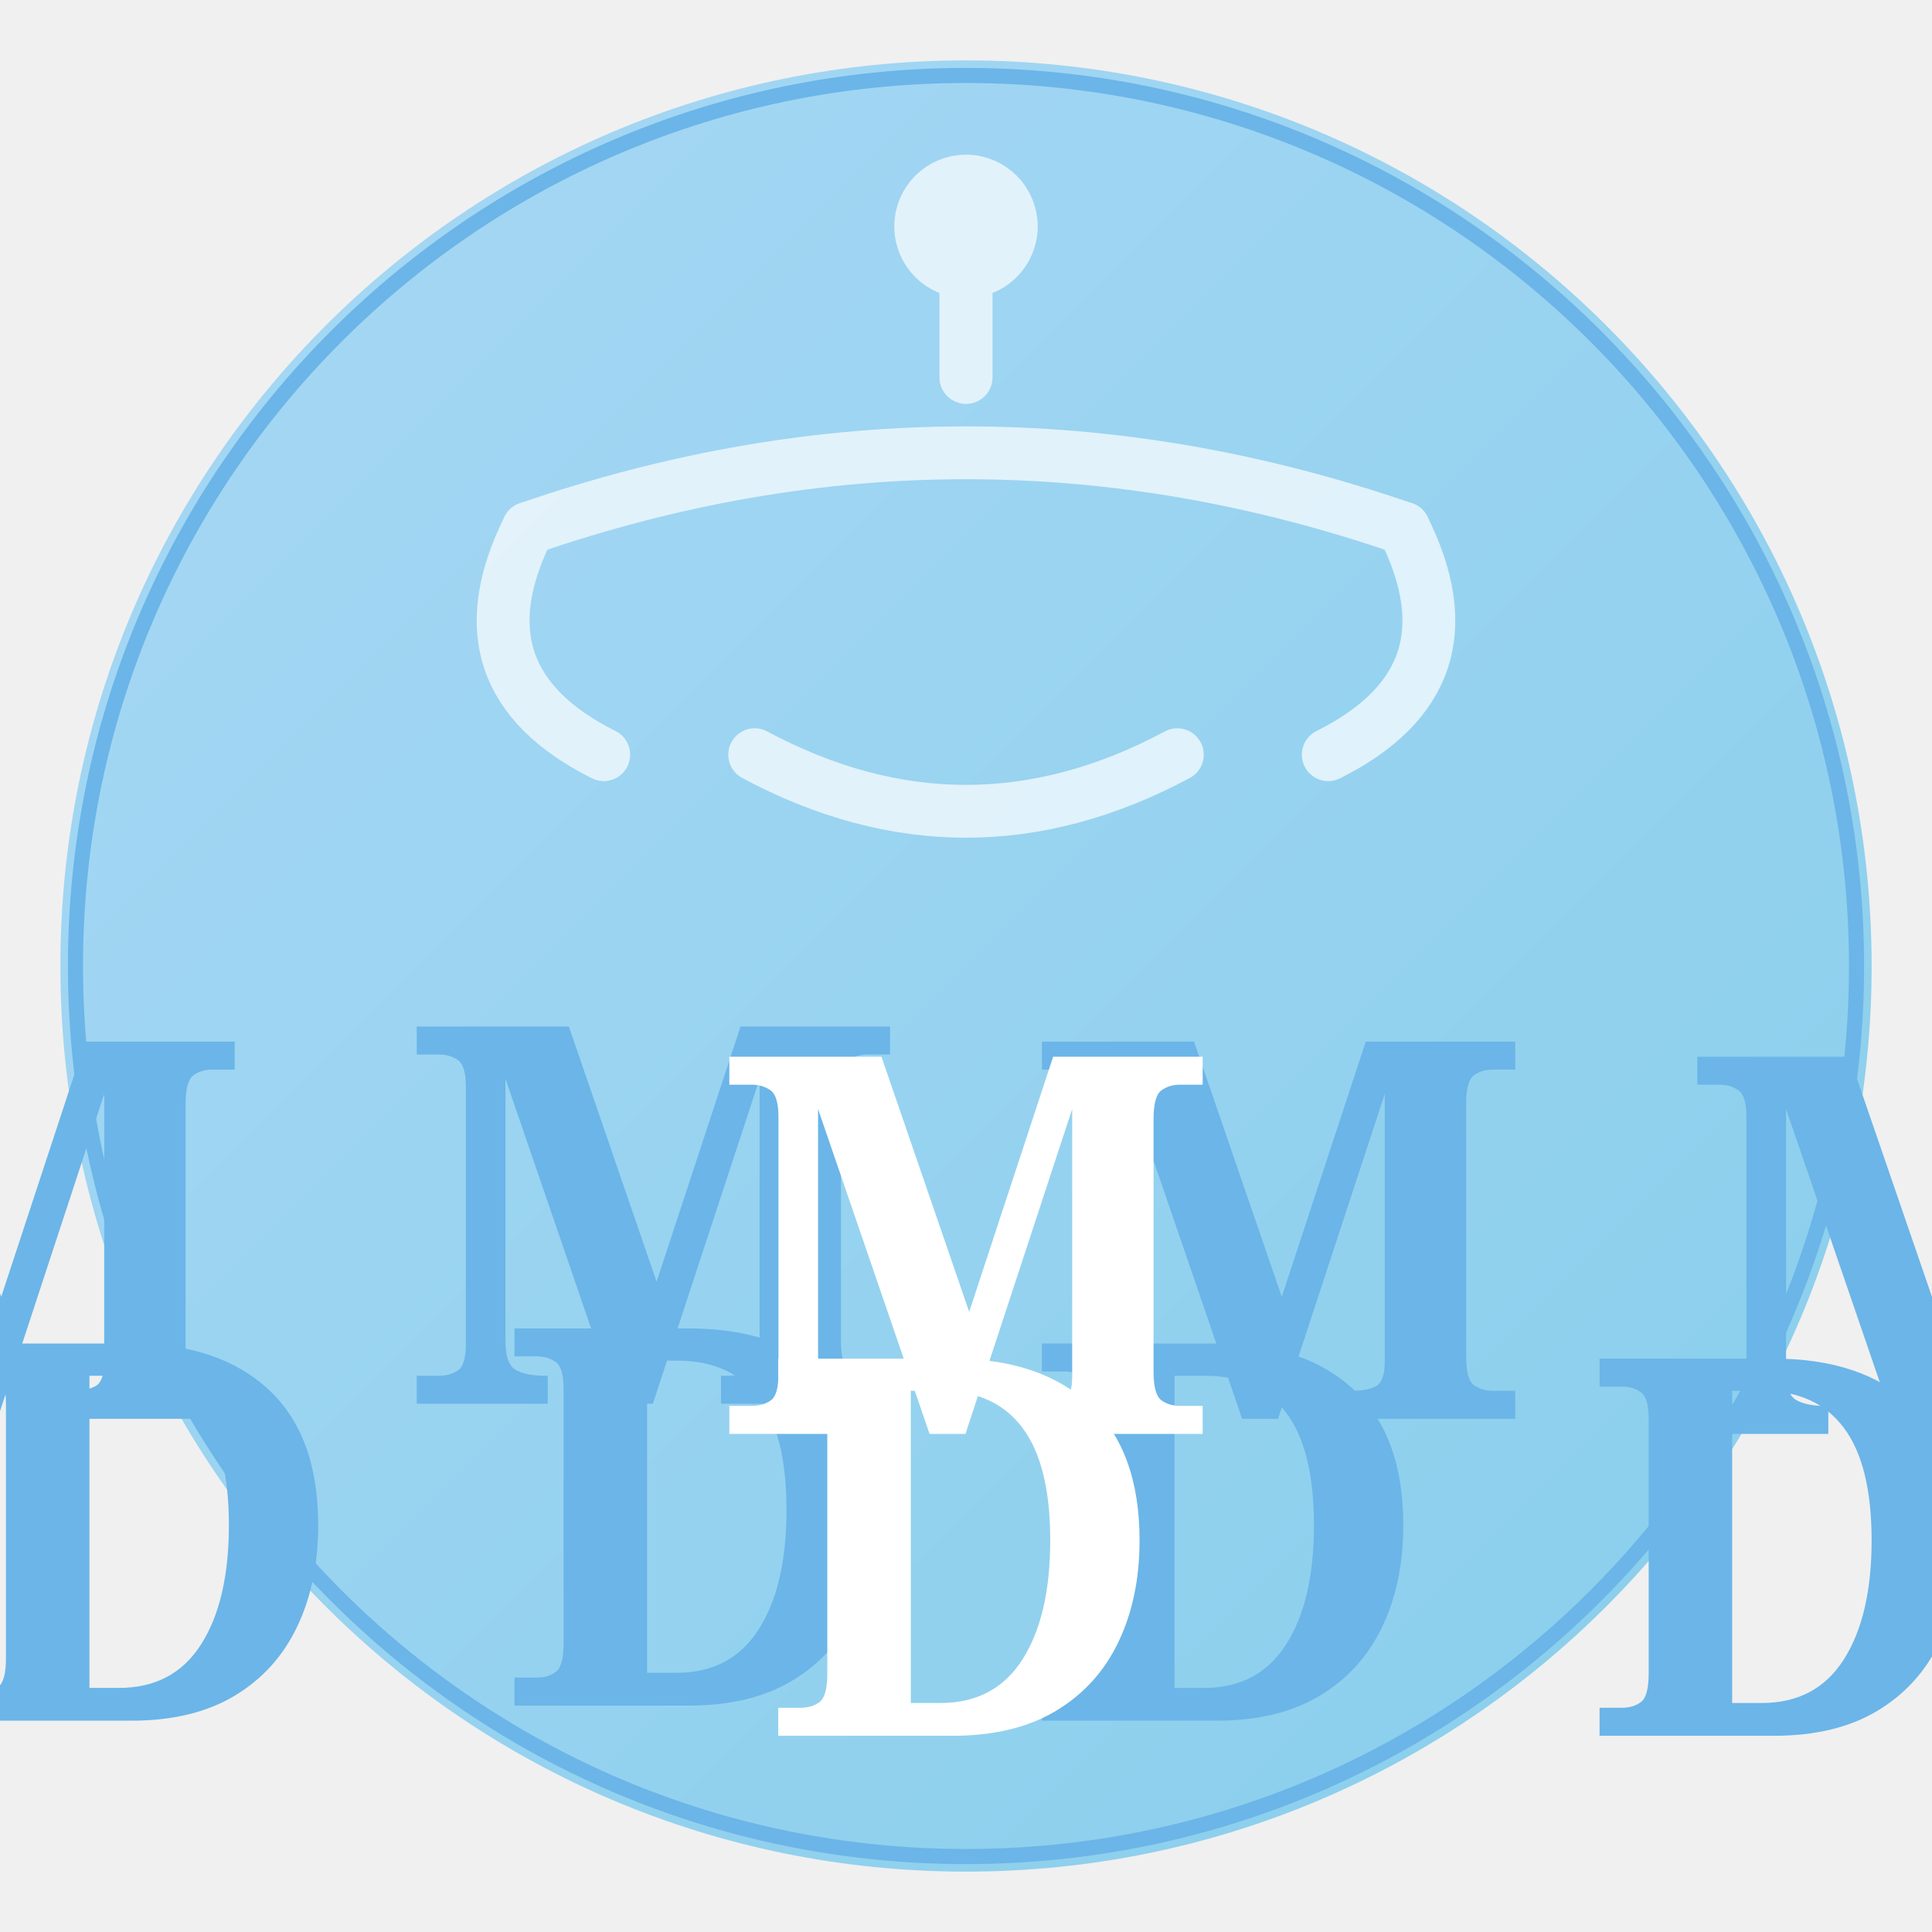
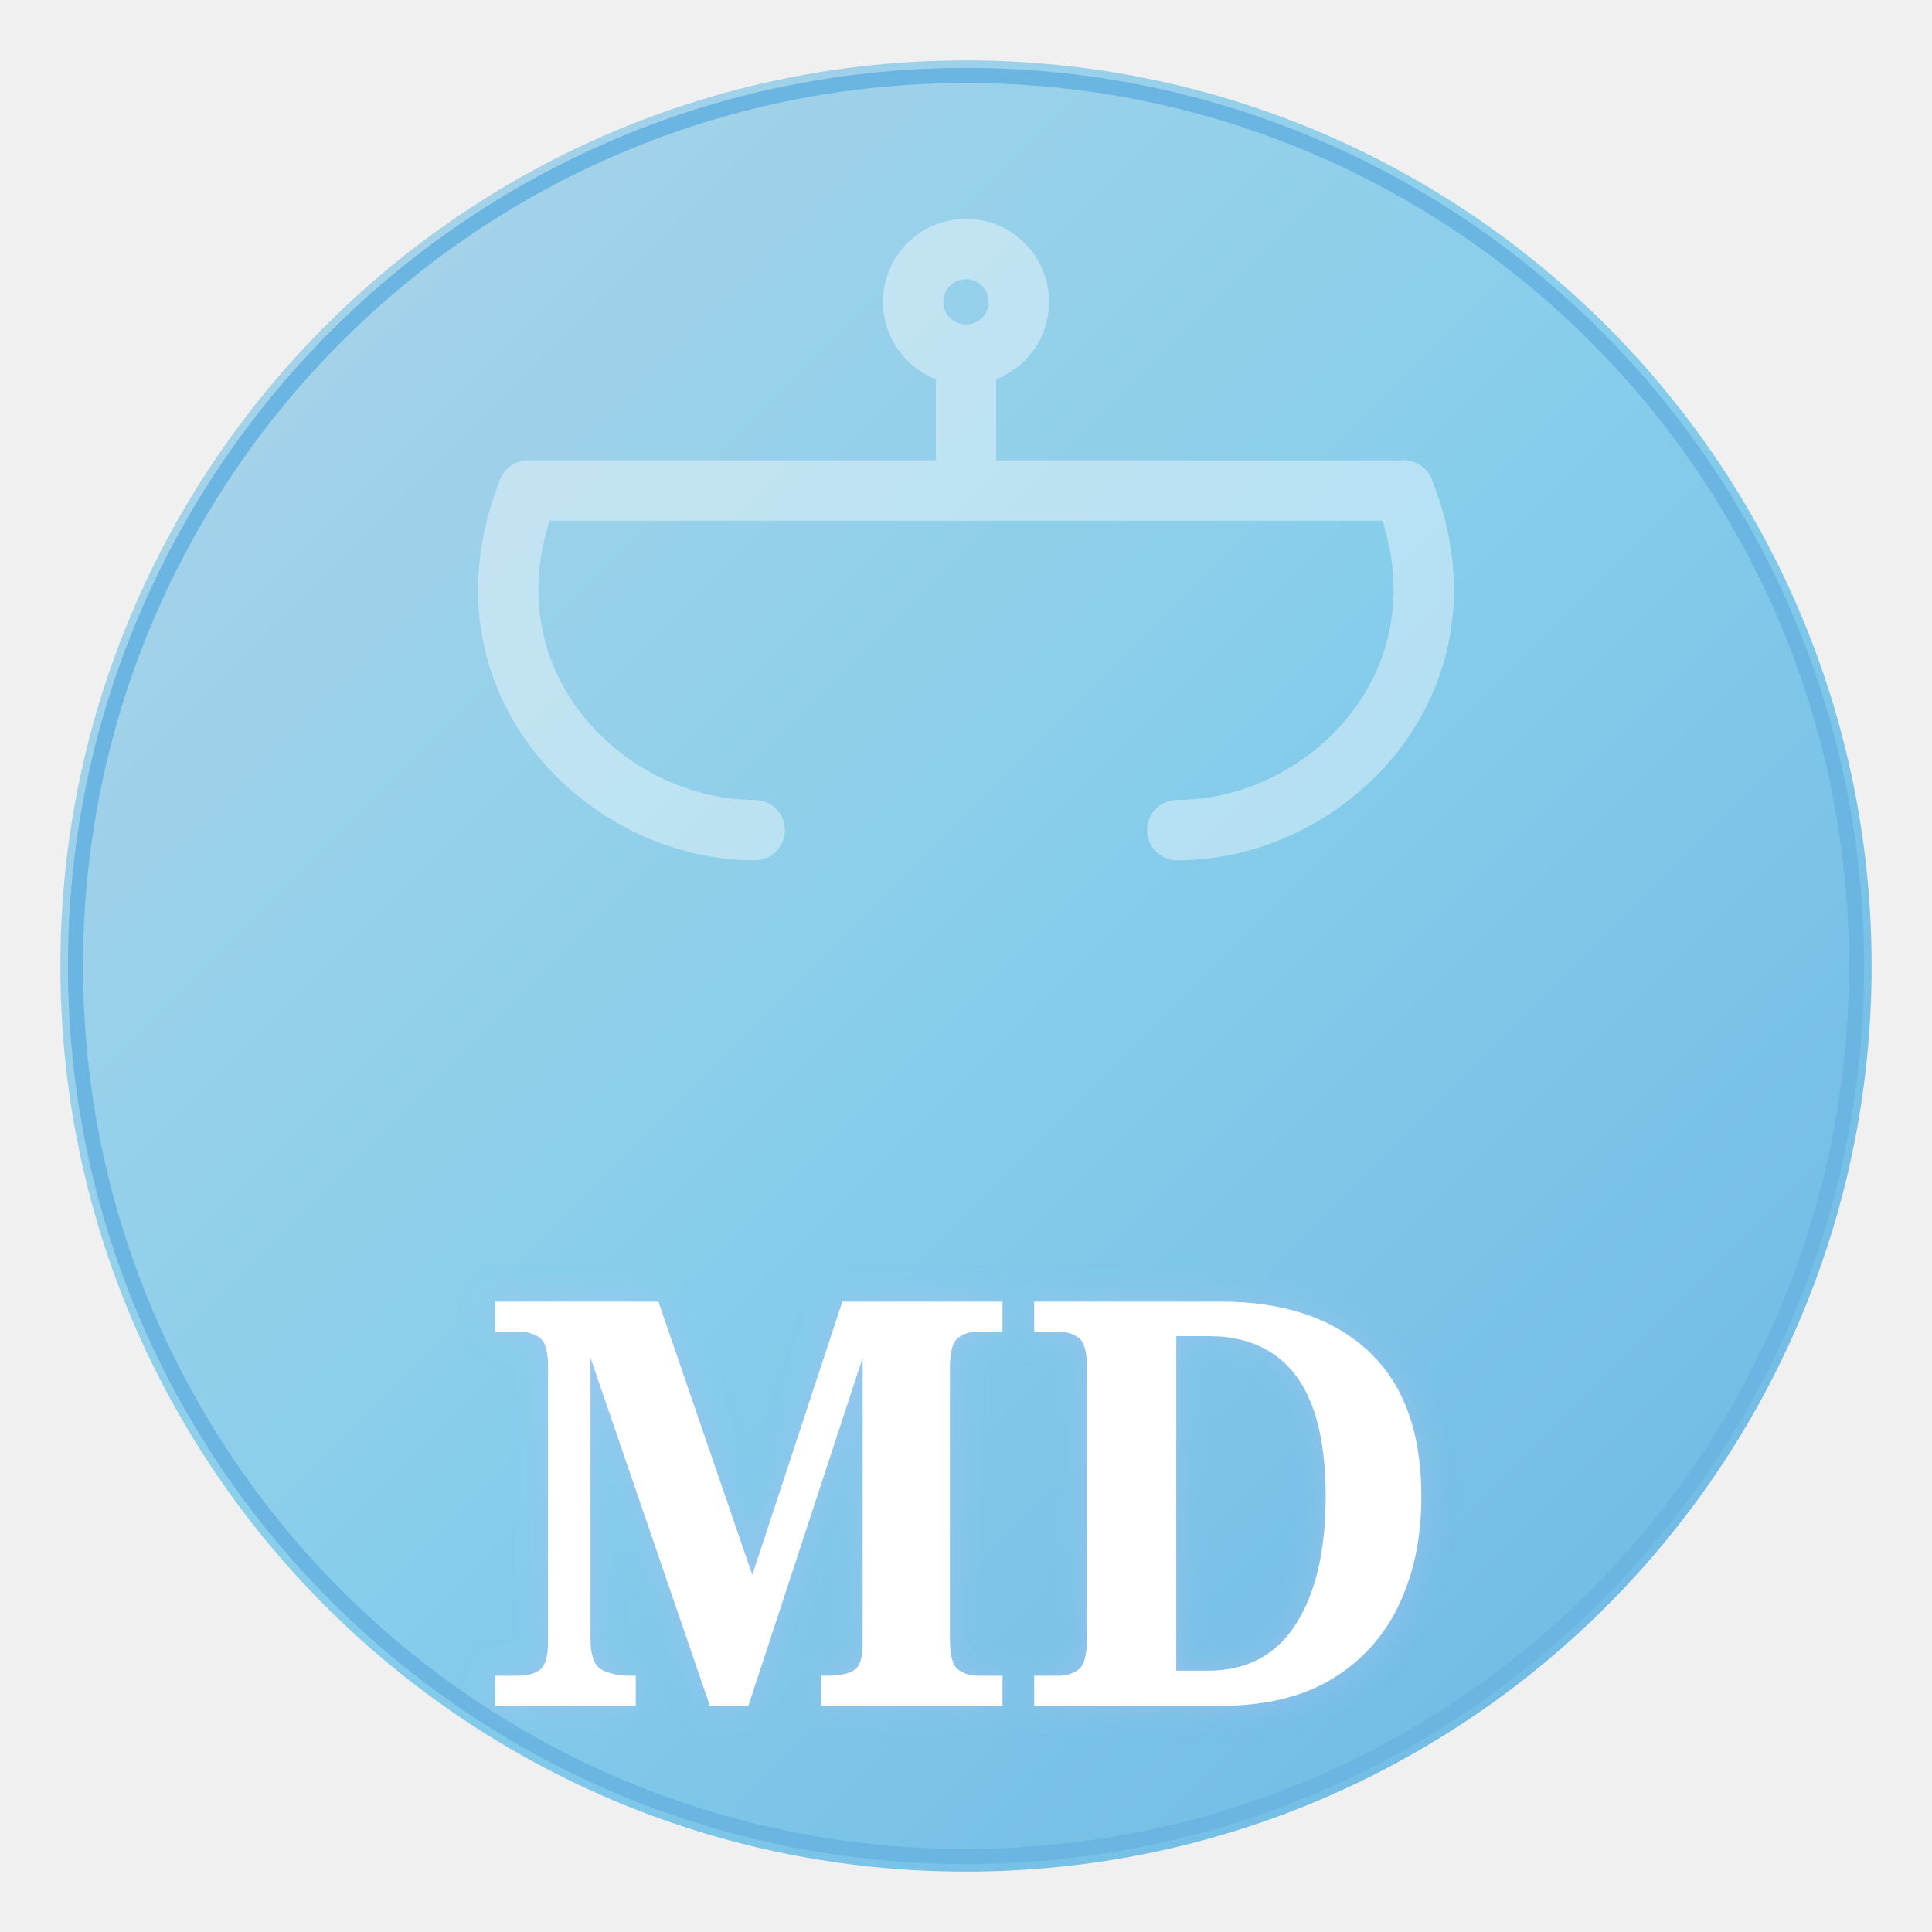
<svg xmlns="http://www.w3.org/2000/svg" viewBox="0 0 512 512">
  <defs>
    <linearGradient id="bgGrad" x1="0" y1="0" x2="1" y2="1">
-       <stop offset="0%" stop-color="#A8D8F5" />
-       <stop offset="100%" stop-color="#87CEEB" />
+       <stop offset="0%" stop-color="#B0D4E8" />
+       <stop offset="50%" stop-color="#87CEEB" />
+       <stop offset="100%" stop-color="#6BB5E2" />
    </linearGradient>
+     <linearGradient id="textGrad" x1="0" y1="0" x2="0" y2="1">
+       <stop offset="0%" stop-color="#FFFFFF" />
+       <stop offset="100%" stop-color="#E8F4FD" />
+     </linearGradient>
+     <filter id="textShadow" x="-30%" y="-30%" width="160%" height="160%">
+       <feGaussianBlur in="SourceGraphic" stdDeviation="4" result="blur" />
+       <feColorMatrix in="blur" type="matrix" values="0 0 0 0 0.38  0 0 0 0 0.53  0 0 0 0 0.88  0 0 0 0.6 0" />
+       <feMerge>
+         <feMergeNode />
+         <feMergeNode in="SourceGraphic" />
+       </feMerge>
+     </filter>
  </defs>
  <circle cx="256" cy="256" r="240" fill="url(#bgGrad)" />
-   <circle cx="256" cy="256" r="236" fill="none" stroke="#6BB5E8" stroke-width="4" />
-   <g fill="none" stroke="white" stroke-width="14" stroke-linecap="round" stroke-linejoin="round" opacity="0.7">
-     <path d="M 256 100 Q 256 80 256 60" />
-     <path d="M 256 100 Q 256 80 256 60" />
-     <circle cx="256" cy="60" r="12" />
-     <path d="M 140 140 Q 256 100 372 140" />
-     <path d="M 140 140 Q 120 180 160 200" />
-     <path d="M 372 140 Q 392 180 352 200" />
-     <path d="M 200 200 Q 256 230 312 200" />
+   <circle cx="256" cy="256" r="236" fill="none" stroke="#6BB5E2" stroke-width="4" />
+   <g fill="none" stroke="white" stroke-width="16" stroke-linecap="round" stroke-linejoin="round" opacity="0.4">
+     <circle cx="256" cy="80" r="14" />
+     <line x1="256" y1="94" x2="256" y2="130" />
+     <line x1="140" y1="130" x2="372" y2="130" />
+     <path d="M 140 130 C 120 180, 160 220, 200 220" />
+     <path d="M 372 130 C 392 180, 352 220, 312 220" />
  </g>
-   <g font-family="Georgia, serif" font-size="140" font-weight="bold" text-anchor="middle">
-     <text x="256" y="380" fill="#6BB5E8">
-       <tspan dx="-4" dy="-4">M</tspan>
-       <tspan dx="4" dy="-4">M</tspan>
-       <tspan dx="-4" dy="4">M</tspan>
-       <tspan dx="4" dy="4">M</tspan>
-     </text>
-     <text x="256" y="460" fill="#6BB5E8">
-       <tspan dx="-4" dy="-4">D</tspan>
-       <tspan dx="4" dy="-4">D</tspan>
-       <tspan dx="-4" dy="4">D</tspan>
-       <tspan dx="4" dy="4">D</tspan>
-     </text>
-     <text x="256" y="380" fill="white">M</text>
-     <text x="256" y="460" fill="white">D</text>
-   </g>
+   <text x="256" y="400" font-family="Georgia, serif" font-size="150" font-weight="bold" text-anchor="middle" dominant-baseline="middle" fill="white" filter="url(#textShadow)">MD</text>
</svg>
